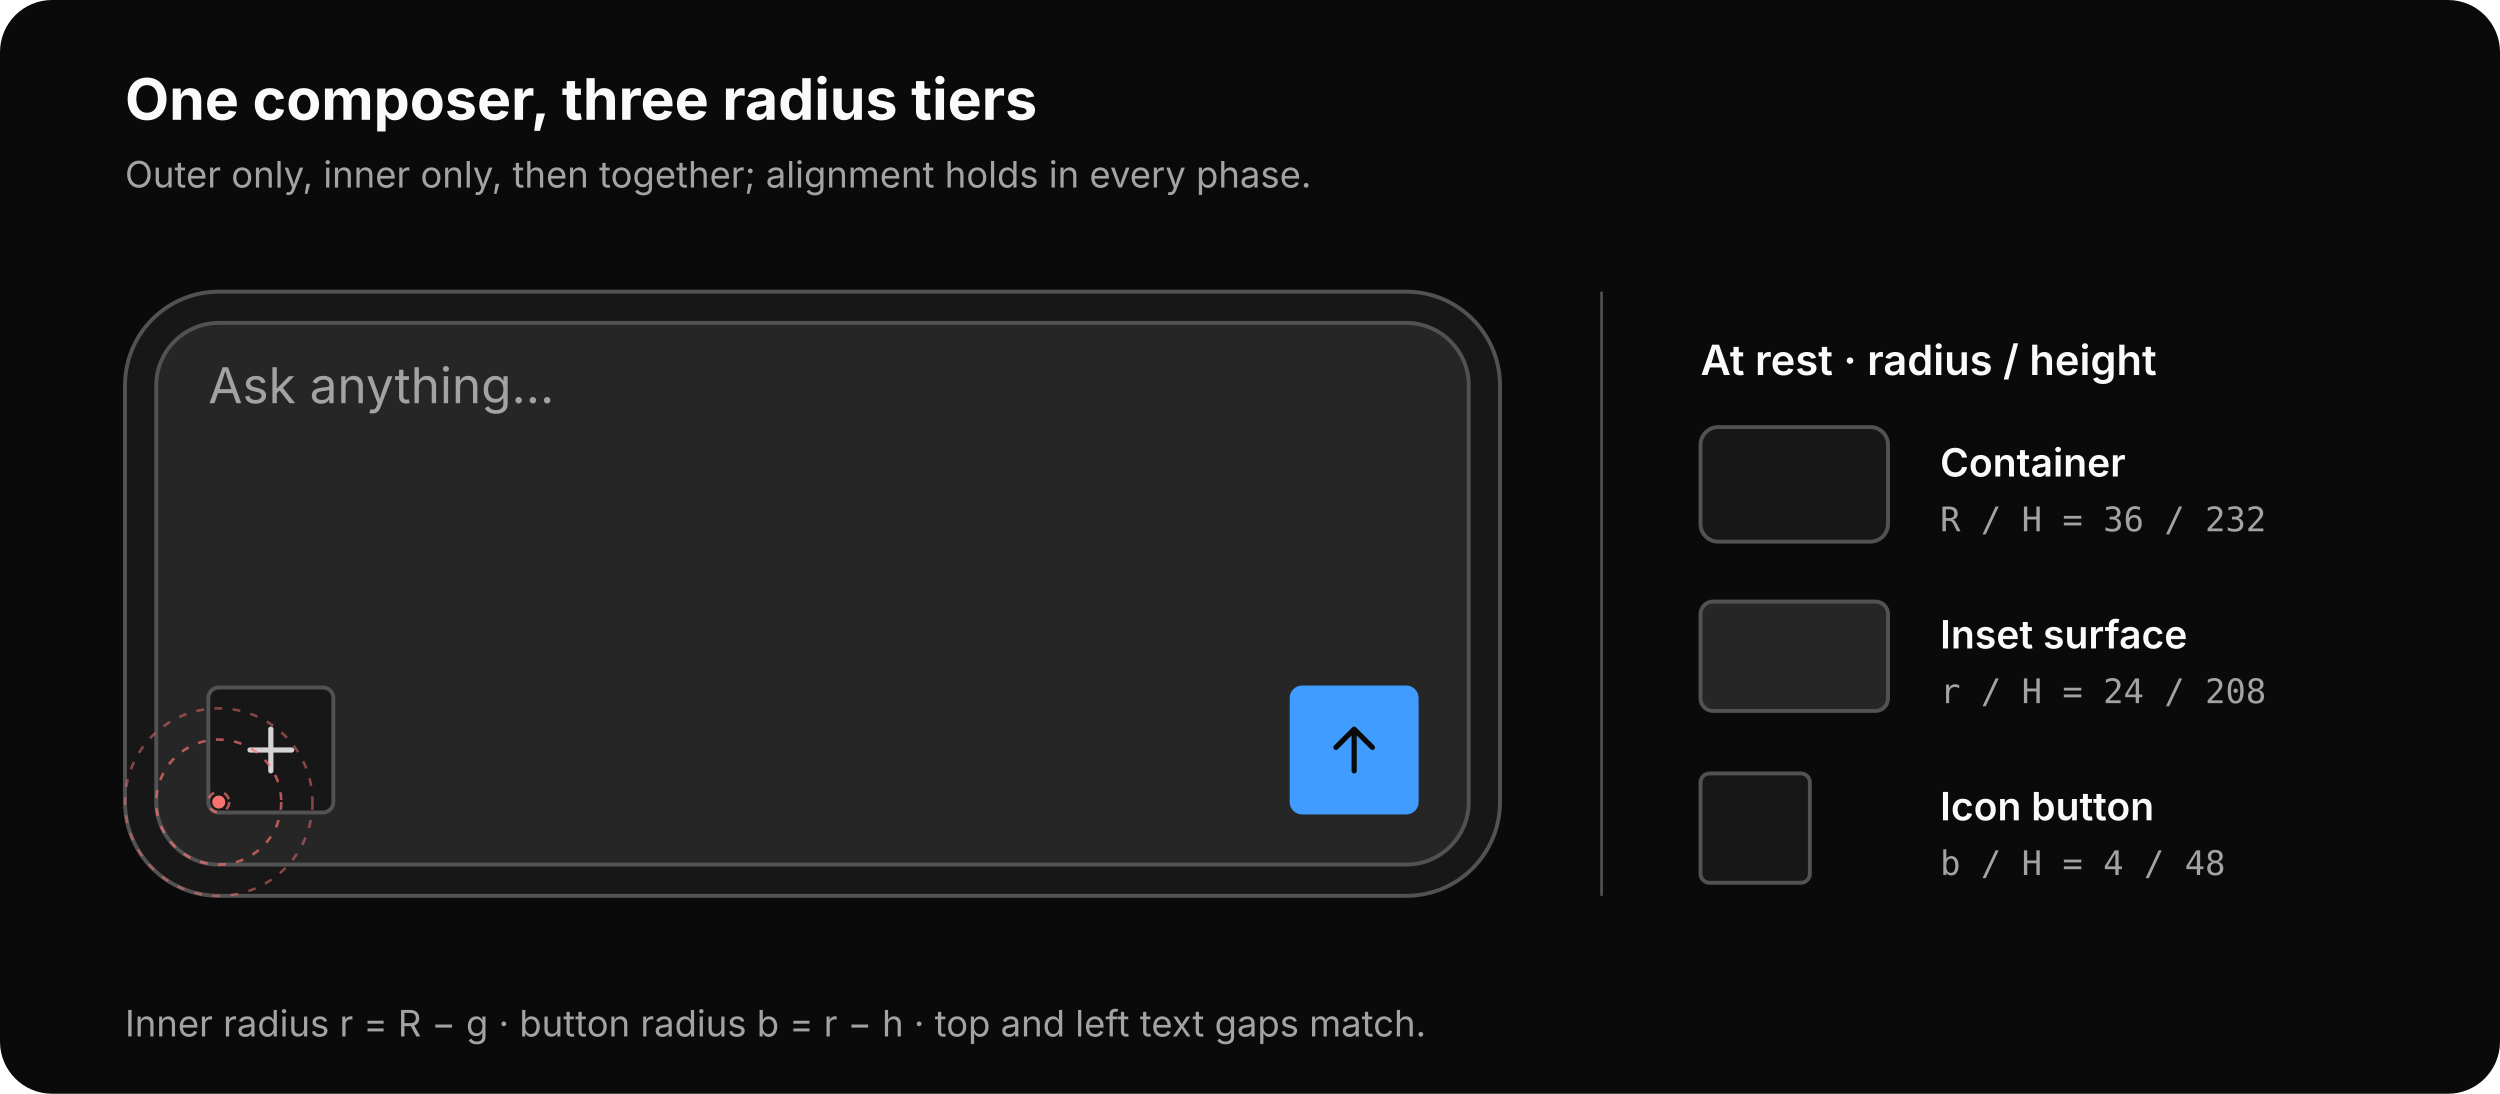
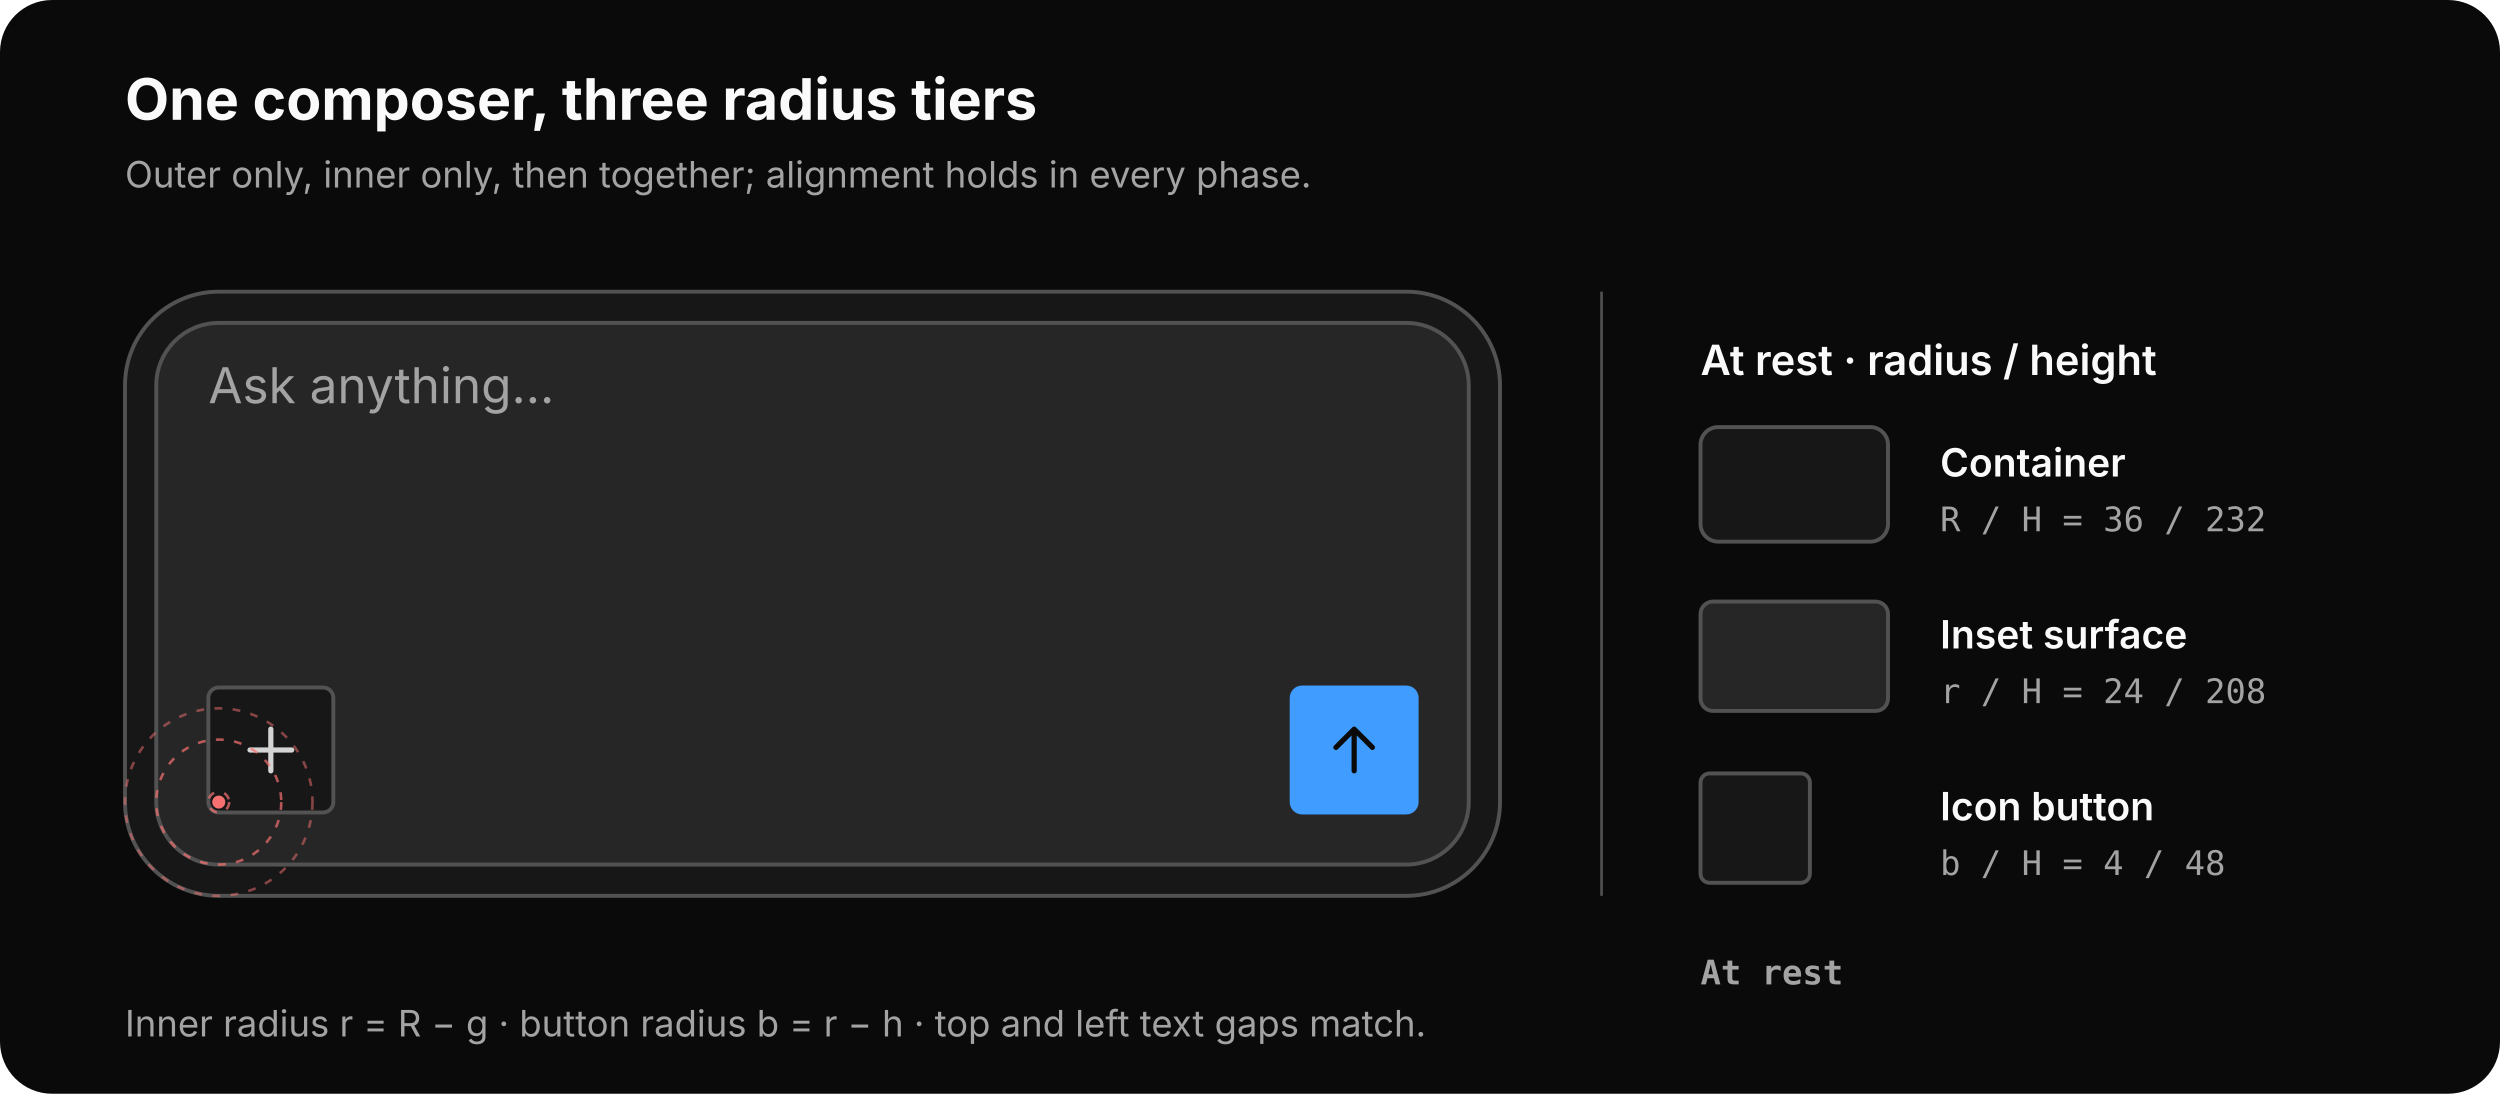
<svg xmlns="http://www.w3.org/2000/svg" viewBox="0 0 960 420" role="img" aria-labelledby="title desc">
  <style>
    .canvas { fill: #0a0a0a; }
    .outer { fill: #171717; stroke: #525252; stroke-width: 1.5; }
    .inner { fill: #262626; stroke: #525252; stroke-width: 1.5; }
    .button { fill: #171717; stroke: #525252; stroke-width: 1.5; }
    .send { fill: #419cff; stroke: #419cff; }
    .icon { fill: none; stroke: #d4d4d4; stroke-width: 2; stroke-linecap: round; stroke-linejoin: round; }
    .send-icon { stroke: #0a0a0a; }
    .ink { fill: #fafafa; font-family: ui-sans-serif, system-ui, -apple-system, BlinkMacSystemFont, "Segoe UI", sans-serif; }
    .muted { fill: #a3a3a3; font-family: ui-sans-serif, system-ui, -apple-system, BlinkMacSystemFont, "Segoe UI", sans-serif; }
    .label { fill: #a3a3a3; font-family: ui-monospace, SFMono-Regular, Menlo, monospace; }
    .line { stroke: #525252; stroke-width: 1; }
    .guide { fill: none; stroke: #f87171; stroke-width: 1; stroke-dasharray: 3 4; opacity: .7; }
    .guide-outer { opacity: .5; }
    #still { display: none; }
    @media (prefers-reduced-motion: reduce) { #moving { display: none; } #still { display: inline; } }
  </style>
  <rect class="canvas" width="960" height="420" rx="20" />
  <text class="ink" x="48" y="46" font-size="22" font-weight="650">One composer, three radius tiers</text>
  <text class="muted" x="48" y="72" font-size="14">Outer only, inner only, then together; alignment holds in every phase.</text>
  <g id="moving">
    <rect class="outer" x="48" y="112" width="528" height="232" rx="36">
-       <animate attributeName="x" values="48;48;44;44;44;44;40;40;48" dur="14s" repeatCount="indefinite" calcMode="linear" keyTimes="0;0.08;0.28;0.34;0.54;0.60;0.80;0.86;1" />
-       <animate attributeName="y" values="112;112;108;108;108;108;104;104;112" dur="14s" repeatCount="indefinite" calcMode="linear" keyTimes="0;0.08;0.28;0.34;0.54;0.60;0.80;0.86;1" />
-       <animate attributeName="width" values="528;528;536;536;536;536;544;544;528" dur="14s" repeatCount="indefinite" calcMode="linear" keyTimes="0;0.08;0.28;0.34;0.54;0.60;0.80;0.86;1" />
-       <animate attributeName="height" values="232;232;240;240;240;240;248;248;232" dur="14s" repeatCount="indefinite" calcMode="linear" keyTimes="0;0.08;0.28;0.34;0.54;0.60;0.80;0.86;1" />
-       <animate attributeName="rx" values="36;36;40;40;40;40;44;44;36" dur="14s" repeatCount="indefinite" calcMode="linear" keyTimes="0;0.08;0.28;0.34;0.54;0.60;0.80;0.86;1" />
+       <animate attributeName="x" values="48;48;44;44;44;44;40;40;48;48" dur="11s" repeatCount="indefinite" calcMode="spline" keySplines="0.76 0 0.24 1;0.76 0 0.24 1;0.76 0 0.24 1;0.76 0 0.24 1;0.76 0 0.24 1;0.76 0 0.24 1;0.76 0 0.24 1;0.76 0 0.24 1;0.76 0 0.24 1" keyTimes="0;0.057;0.2;0.271;0.414;0.486;0.629;0.736;0.879;1" />
+       <animate attributeName="y" values="112;112;108;108;108;108;104;104;112;112" dur="11s" repeatCount="indefinite" calcMode="spline" keySplines="0.76 0 0.24 1;0.76 0 0.24 1;0.76 0 0.24 1;0.76 0 0.24 1;0.76 0 0.24 1;0.76 0 0.24 1;0.76 0 0.24 1;0.76 0 0.24 1;0.76 0 0.24 1" keyTimes="0;0.057;0.2;0.271;0.414;0.486;0.629;0.736;0.879;1" />
+       <animate attributeName="width" values="528;528;536;536;536;536;544;544;528;528" dur="11s" repeatCount="indefinite" calcMode="spline" keySplines="0.76 0 0.24 1;0.76 0 0.24 1;0.76 0 0.24 1;0.76 0 0.24 1;0.76 0 0.24 1;0.76 0 0.24 1;0.76 0 0.24 1;0.76 0 0.24 1;0.76 0 0.24 1" keyTimes="0;0.057;0.2;0.271;0.414;0.486;0.629;0.736;0.879;1" />
+       <animate attributeName="height" values="232;232;240;240;240;240;248;248;232;232" dur="11s" repeatCount="indefinite" calcMode="spline" keySplines="0.76 0 0.24 1;0.76 0 0.24 1;0.76 0 0.24 1;0.76 0 0.24 1;0.76 0 0.24 1;0.76 0 0.24 1;0.76 0 0.24 1;0.76 0 0.24 1;0.76 0 0.24 1" keyTimes="0;0.057;0.2;0.271;0.414;0.486;0.629;0.736;0.879;1" />
+       <animate attributeName="rx" values="36;36;40;40;40;40;44;44;36;36" dur="11s" repeatCount="indefinite" calcMode="spline" keySplines="0.76 0 0.24 1;0.76 0 0.24 1;0.76 0 0.24 1;0.76 0 0.24 1;0.76 0 0.24 1;0.76 0 0.24 1;0.76 0 0.24 1;0.76 0 0.24 1;0.76 0 0.24 1" keyTimes="0;0.057;0.2;0.271;0.414;0.486;0.629;0.736;0.879;1" />
    </rect>
    <rect class="inner" x="60" y="124" width="504" height="208" rx="24">
-       <animate attributeName="x" values="60;60;60;60;56;56;52;52;60" dur="14s" repeatCount="indefinite" calcMode="linear" keyTimes="0;0.08;0.28;0.34;0.54;0.60;0.80;0.86;1" />
-       <animate attributeName="y" values="124;124;124;124;120;120;116;116;124" dur="14s" repeatCount="indefinite" calcMode="linear" keyTimes="0;0.08;0.28;0.34;0.54;0.60;0.80;0.86;1" />
-       <animate attributeName="width" values="504;504;504;504;512;512;520;520;504" dur="14s" repeatCount="indefinite" calcMode="linear" keyTimes="0;0.08;0.28;0.34;0.54;0.60;0.80;0.86;1" />
-       <animate attributeName="height" values="208;208;208;208;216;216;224;224;208" dur="14s" repeatCount="indefinite" calcMode="linear" keyTimes="0;0.08;0.28;0.34;0.54;0.60;0.80;0.86;1" />
-       <animate attributeName="rx" values="24;24;24;24;28;28;32;32;24" dur="14s" repeatCount="indefinite" calcMode="linear" keyTimes="0;0.08;0.28;0.34;0.54;0.60;0.80;0.86;1" />
+       <animate attributeName="x" values="60;60;60;60;56;56;52;52;60;60" dur="11s" repeatCount="indefinite" calcMode="spline" keySplines="0.76 0 0.24 1;0.76 0 0.24 1;0.76 0 0.24 1;0.76 0 0.24 1;0.76 0 0.24 1;0.76 0 0.24 1;0.76 0 0.24 1;0.76 0 0.24 1;0.76 0 0.24 1" keyTimes="0;0.057;0.2;0.271;0.414;0.486;0.629;0.736;0.879;1" />
+       <animate attributeName="y" values="124;124;124;124;120;120;116;116;124;124" dur="11s" repeatCount="indefinite" calcMode="spline" keySplines="0.76 0 0.24 1;0.76 0 0.24 1;0.76 0 0.24 1;0.76 0 0.24 1;0.76 0 0.24 1;0.76 0 0.24 1;0.76 0 0.24 1;0.76 0 0.24 1;0.76 0 0.24 1" keyTimes="0;0.057;0.2;0.271;0.414;0.486;0.629;0.736;0.879;1" />
+       <animate attributeName="width" values="504;504;504;504;512;512;520;520;504;504" dur="11s" repeatCount="indefinite" calcMode="spline" keySplines="0.76 0 0.24 1;0.76 0 0.24 1;0.76 0 0.24 1;0.76 0 0.24 1;0.76 0 0.24 1;0.76 0 0.24 1;0.76 0 0.24 1;0.76 0 0.24 1;0.76 0 0.24 1" keyTimes="0;0.057;0.2;0.271;0.414;0.486;0.629;0.736;0.879;1" />
+       <animate attributeName="height" values="208;208;208;208;216;216;224;224;208;208" dur="11s" repeatCount="indefinite" calcMode="spline" keySplines="0.76 0 0.24 1;0.76 0 0.24 1;0.76 0 0.24 1;0.76 0 0.24 1;0.76 0 0.24 1;0.76 0 0.24 1;0.76 0 0.24 1;0.76 0 0.24 1;0.76 0 0.24 1" keyTimes="0;0.057;0.2;0.271;0.414;0.486;0.629;0.736;0.879;1" />
+       <animate attributeName="rx" values="24;24;24;24;28;28;32;32;24;24" dur="11s" repeatCount="indefinite" calcMode="spline" keySplines="0.76 0 0.24 1;0.76 0 0.24 1;0.76 0 0.24 1;0.76 0 0.24 1;0.76 0 0.24 1;0.76 0 0.24 1;0.76 0 0.24 1;0.76 0 0.24 1;0.76 0 0.24 1" keyTimes="0;0.057;0.2;0.271;0.414;0.486;0.629;0.736;0.879;1" />
    </rect>
    <text class="muted" x="80" y="141" font-size="19" dominant-baseline="hanging">Ask anything…
-       <animate attributeName="x" values="80;80;80;80;80;80;72;72;80" dur="14s" repeatCount="indefinite" calcMode="linear" keyTimes="0;0.08;0.28;0.34;0.54;0.60;0.80;0.86;1" />
-       <animate attributeName="y" values="141;141;141;141;141;141;133;133;141" dur="14s" repeatCount="indefinite" calcMode="linear" keyTimes="0;0.08;0.28;0.34;0.54;0.60;0.80;0.86;1" />
+       <animate attributeName="x" values="80;80;80;80;80;80;72;72;80;80" dur="11s" repeatCount="indefinite" calcMode="spline" keySplines="0.76 0 0.24 1;0.76 0 0.24 1;0.76 0 0.24 1;0.76 0 0.24 1;0.76 0 0.24 1;0.76 0 0.24 1;0.76 0 0.24 1;0.76 0 0.24 1;0.76 0 0.24 1" keyTimes="0;0.057;0.2;0.271;0.414;0.486;0.629;0.736;0.879;1" />
+       <animate attributeName="y" values="141;141;141;141;141;141;133;133;141;141" dur="11s" repeatCount="indefinite" calcMode="spline" keySplines="0.76 0 0.24 1;0.76 0 0.24 1;0.76 0 0.24 1;0.76 0 0.24 1;0.76 0 0.24 1;0.76 0 0.24 1;0.76 0 0.24 1;0.76 0 0.24 1;0.76 0 0.24 1" keyTimes="0;0.057;0.2;0.271;0.414;0.486;0.629;0.736;0.879;1" />
    </text>
    <g transform="translate(80 264)">
-       <animateTransform attributeName="transform" type="translate" values="80 264;80 264;80 264;80 264;80 264;80 264;72 272;72 272;80 264" dur="14s" repeatCount="indefinite" calcMode="linear" keyTimes="0;0.08;0.28;0.34;0.54;0.60;0.80;0.86;1" />
+       <animateTransform attributeName="transform" type="translate" values="80 264;80 264;80 264;80 264;80 264;80 264;72 272;72 272;80 264;80 264" dur="11s" repeatCount="indefinite" calcMode="spline" keySplines="0.76 0 0.24 1;0.76 0 0.24 1;0.76 0 0.24 1;0.76 0 0.24 1;0.76 0 0.24 1;0.76 0 0.24 1;0.76 0 0.24 1;0.76 0 0.24 1;0.76 0 0.24 1" keyTimes="0;0.057;0.2;0.271;0.414;0.486;0.629;0.736;0.879;1" />
      <rect class="button" width="48" height="48" rx="4">
-         <animate attributeName="rx" values="4;4;4;4;4;4;12;12;4" dur="14s" repeatCount="indefinite" calcMode="linear" keyTimes="0;0.08;0.28;0.34;0.54;0.60;0.80;0.86;1" />
+         <animate attributeName="rx" values="4;4;4;4;4;4;12;12;4;4" dur="11s" repeatCount="indefinite" calcMode="spline" keySplines="0.76 0 0.24 1;0.76 0 0.24 1;0.76 0 0.24 1;0.76 0 0.24 1;0.76 0 0.24 1;0.76 0 0.24 1;0.76 0 0.24 1;0.76 0 0.24 1;0.76 0 0.24 1" keyTimes="0;0.057;0.2;0.271;0.414;0.486;0.629;0.736;0.879;1" />
      </rect>
      <path class="icon" d="M24 16v16M16 24h16" />
    </g>
    <g transform="translate(496 264)">
-       <animateTransform attributeName="transform" type="translate" values="496 264;496 264;496 264;496 264;496 264;496 264;504 272;504 272;496 264" dur="14s" repeatCount="indefinite" calcMode="linear" keyTimes="0;0.08;0.28;0.34;0.54;0.60;0.80;0.86;1" />
+       <animateTransform attributeName="transform" type="translate" values="496 264;496 264;496 264;496 264;496 264;496 264;504 272;504 272;496 264;496 264" dur="11s" repeatCount="indefinite" calcMode="spline" keySplines="0.76 0 0.24 1;0.76 0 0.24 1;0.76 0 0.24 1;0.76 0 0.24 1;0.76 0 0.24 1;0.76 0 0.24 1;0.76 0 0.24 1;0.76 0 0.24 1;0.76 0 0.24 1" keyTimes="0;0.057;0.2;0.271;0.414;0.486;0.629;0.736;0.879;1" />
      <rect class="button send" width="48" height="48" rx="4">
-         <animate attributeName="rx" values="4;4;4;4;4;4;12;12;4" dur="14s" repeatCount="indefinite" calcMode="linear" keyTimes="0;0.08;0.28;0.34;0.54;0.60;0.80;0.86;1" />
+         <animate attributeName="rx" values="4;4;4;4;4;4;12;12;4;4" dur="11s" repeatCount="indefinite" calcMode="spline" keySplines="0.76 0 0.24 1;0.76 0 0.24 1;0.76 0 0.24 1;0.76 0 0.24 1;0.76 0 0.24 1;0.76 0 0.24 1;0.76 0 0.24 1;0.76 0 0.24 1;0.76 0 0.24 1" keyTimes="0;0.057;0.2;0.271;0.414;0.486;0.629;0.736;0.879;1" />
      </rect>
      <path class="icon send-icon" d="M24 32V16m-7 7 7-7 7 7" />
    </g>
    <circle class="guide" cx="84" cy="308" r="24">
-       <animate attributeName="r" values="24;24;24;24;28;28;32;32;24" dur="14s" repeatCount="indefinite" calcMode="linear" keyTimes="0;0.08;0.28;0.34;0.54;0.60;0.80;0.86;1" />
+       <animate attributeName="r" values="24;24;24;24;28;28;32;32;24;24" dur="11s" repeatCount="indefinite" calcMode="spline" keySplines="0.76 0 0.24 1;0.76 0 0.24 1;0.76 0 0.24 1;0.76 0 0.24 1;0.76 0 0.24 1;0.76 0 0.24 1;0.76 0 0.24 1;0.76 0 0.24 1;0.76 0 0.24 1" keyTimes="0;0.057;0.2;0.271;0.414;0.486;0.629;0.736;0.879;1" />
    </circle>
    <circle class="guide" cx="84" cy="308" r="4">
-       <animate attributeName="r" values="4;4;4;4;4;4;12;12;4" dur="14s" repeatCount="indefinite" calcMode="linear" keyTimes="0;0.08;0.28;0.34;0.54;0.60;0.80;0.86;1" />
+       <animate attributeName="r" values="4;4;4;4;4;4;12;12;4;4" dur="11s" repeatCount="indefinite" calcMode="spline" keySplines="0.76 0 0.24 1;0.76 0 0.24 1;0.76 0 0.24 1;0.76 0 0.24 1;0.76 0 0.24 1;0.76 0 0.24 1;0.76 0 0.24 1;0.76 0 0.24 1;0.76 0 0.24 1" keyTimes="0;0.057;0.2;0.271;0.414;0.486;0.629;0.736;0.879;1" />
    </circle>
    <circle class="guide guide-outer" cx="84" cy="308" r="36">
-       <animate attributeName="r" values="36;36;40;40;40;40;44;44;36" dur="14s" repeatCount="indefinite" calcMode="linear" keyTimes="0;0.08;0.28;0.34;0.54;0.60;0.80;0.86;1" />
+       <animate attributeName="r" values="36;36;40;40;40;40;44;44;36;36" dur="11s" repeatCount="indefinite" calcMode="spline" keySplines="0.76 0 0.24 1;0.76 0 0.24 1;0.76 0 0.24 1;0.76 0 0.24 1;0.76 0 0.24 1;0.76 0 0.24 1;0.76 0 0.24 1;0.76 0 0.24 1;0.76 0 0.24 1" keyTimes="0;0.057;0.2;0.271;0.414;0.486;0.629;0.736;0.879;1" />
    </circle>
+     <text class="label" x="653" y="378" font-size="13" font-weight="600" opacity="1">At rest<animate attributeName="opacity" values="1;0;0;0;0;1;1" dur="11s" repeatCount="indefinite" calcMode="discrete" keyTimes="0;0.057;0.271;0.486;0.736;0.879;1" />
+     </text>
+     <text class="label" x="653" y="378" font-size="13" font-weight="600" opacity="0">01 · Outer frame<animate attributeName="opacity" values="0;1;0;0;0;0;0" dur="11s" repeatCount="indefinite" calcMode="discrete" keyTimes="0;0.057;0.271;0.486;0.736;0.879;1" />
+     </text>
+     <text class="label" x="653" y="378" font-size="13" font-weight="600" opacity="0">02 · Inset surface<animate attributeName="opacity" values="0;0;1;0;0;0;0" dur="11s" repeatCount="indefinite" calcMode="discrete" keyTimes="0;0.057;0.271;0.486;0.736;0.879;1" />
+     </text>
+     <text class="label" x="653" y="378" font-size="13" font-weight="600" opacity="0">03 · All layers<animate attributeName="opacity" values="0;0;0;1;0;0;0" dur="11s" repeatCount="indefinite" calcMode="discrete" keyTimes="0;0.057;0.271;0.486;0.736;0.879;1" />
+     </text>
+     <text class="label" x="653" y="378" font-size="13" font-weight="600" opacity="0">Return to rest<animate attributeName="opacity" values="0;0;0;0;1;0;0" dur="11s" repeatCount="indefinite" calcMode="discrete" keyTimes="0;0.057;0.271;0.486;0.736;0.879;1" />
+     </text>
  </g>
  <g id="still">
    <rect class="outer" x="48" y="112" width="528" height="232" rx="36" />
    <rect class="inner" x="60" y="124" width="504" height="208" rx="24" />
    <text class="muted" x="80" y="141" font-size="19" dominant-baseline="hanging">Ask anything…</text>
    <g transform="translate(80 264)">
      <rect class="button" width="48" height="48" rx="4" />
      <path class="icon" d="M24 16v16M16 24h16" />
    </g>
    <g transform="translate(496 264)">
      <rect class="button send" width="48" height="48" rx="4" />
      <path class="icon send-icon" d="M24 32V16m-7 7 7-7 7 7" />
    </g>
    <circle class="guide" cx="84" cy="308" r="24" />
    <circle class="guide" cx="84" cy="308" r="4" />
    <circle class="guide guide-outer" cx="84" cy="308" r="36" />
+     <text class="label" x="653" y="378" font-size="13" font-weight="600">At rest</text>
  </g>
  <circle cx="84" cy="308" r="2.5" fill="#f87171" />
  <text class="muted" x="48" y="398" font-size="14">Inner radius r = R − g · button radius b = r − h · top and left text gaps match.</text>
  <line class="line" x1="615" y1="112" x2="615" y2="344" />
  <text class="ink" x="653" y="144" font-size="16" font-weight="620">At rest · radius / height</text>
  <rect class="outer" x="653" y="164" width="72" height="44" rx="6.8" />
  <text class="ink" x="745" y="183" font-size="15" font-weight="600">Container</text>
  <text class="label" x="745" y="204" font-size="13">R / H = 36 / 232</text>
  <rect class="inner" x="653" y="231" width="72" height="42" rx="4.8" />
  <text class="ink" x="745" y="249" font-size="15" font-weight="600">Inset surface</text>
  <text class="label" x="745" y="270" font-size="13">r / H = 24 / 208</text>
  <rect class="button" x="653" y="297" width="42" height="42" rx="3.5" />
  <text class="ink" x="745" y="315" font-size="15" font-weight="600">Icon button</text>
  <text class="label" x="745" y="336" font-size="13">b / H = 4 / 48</text>
</svg>
